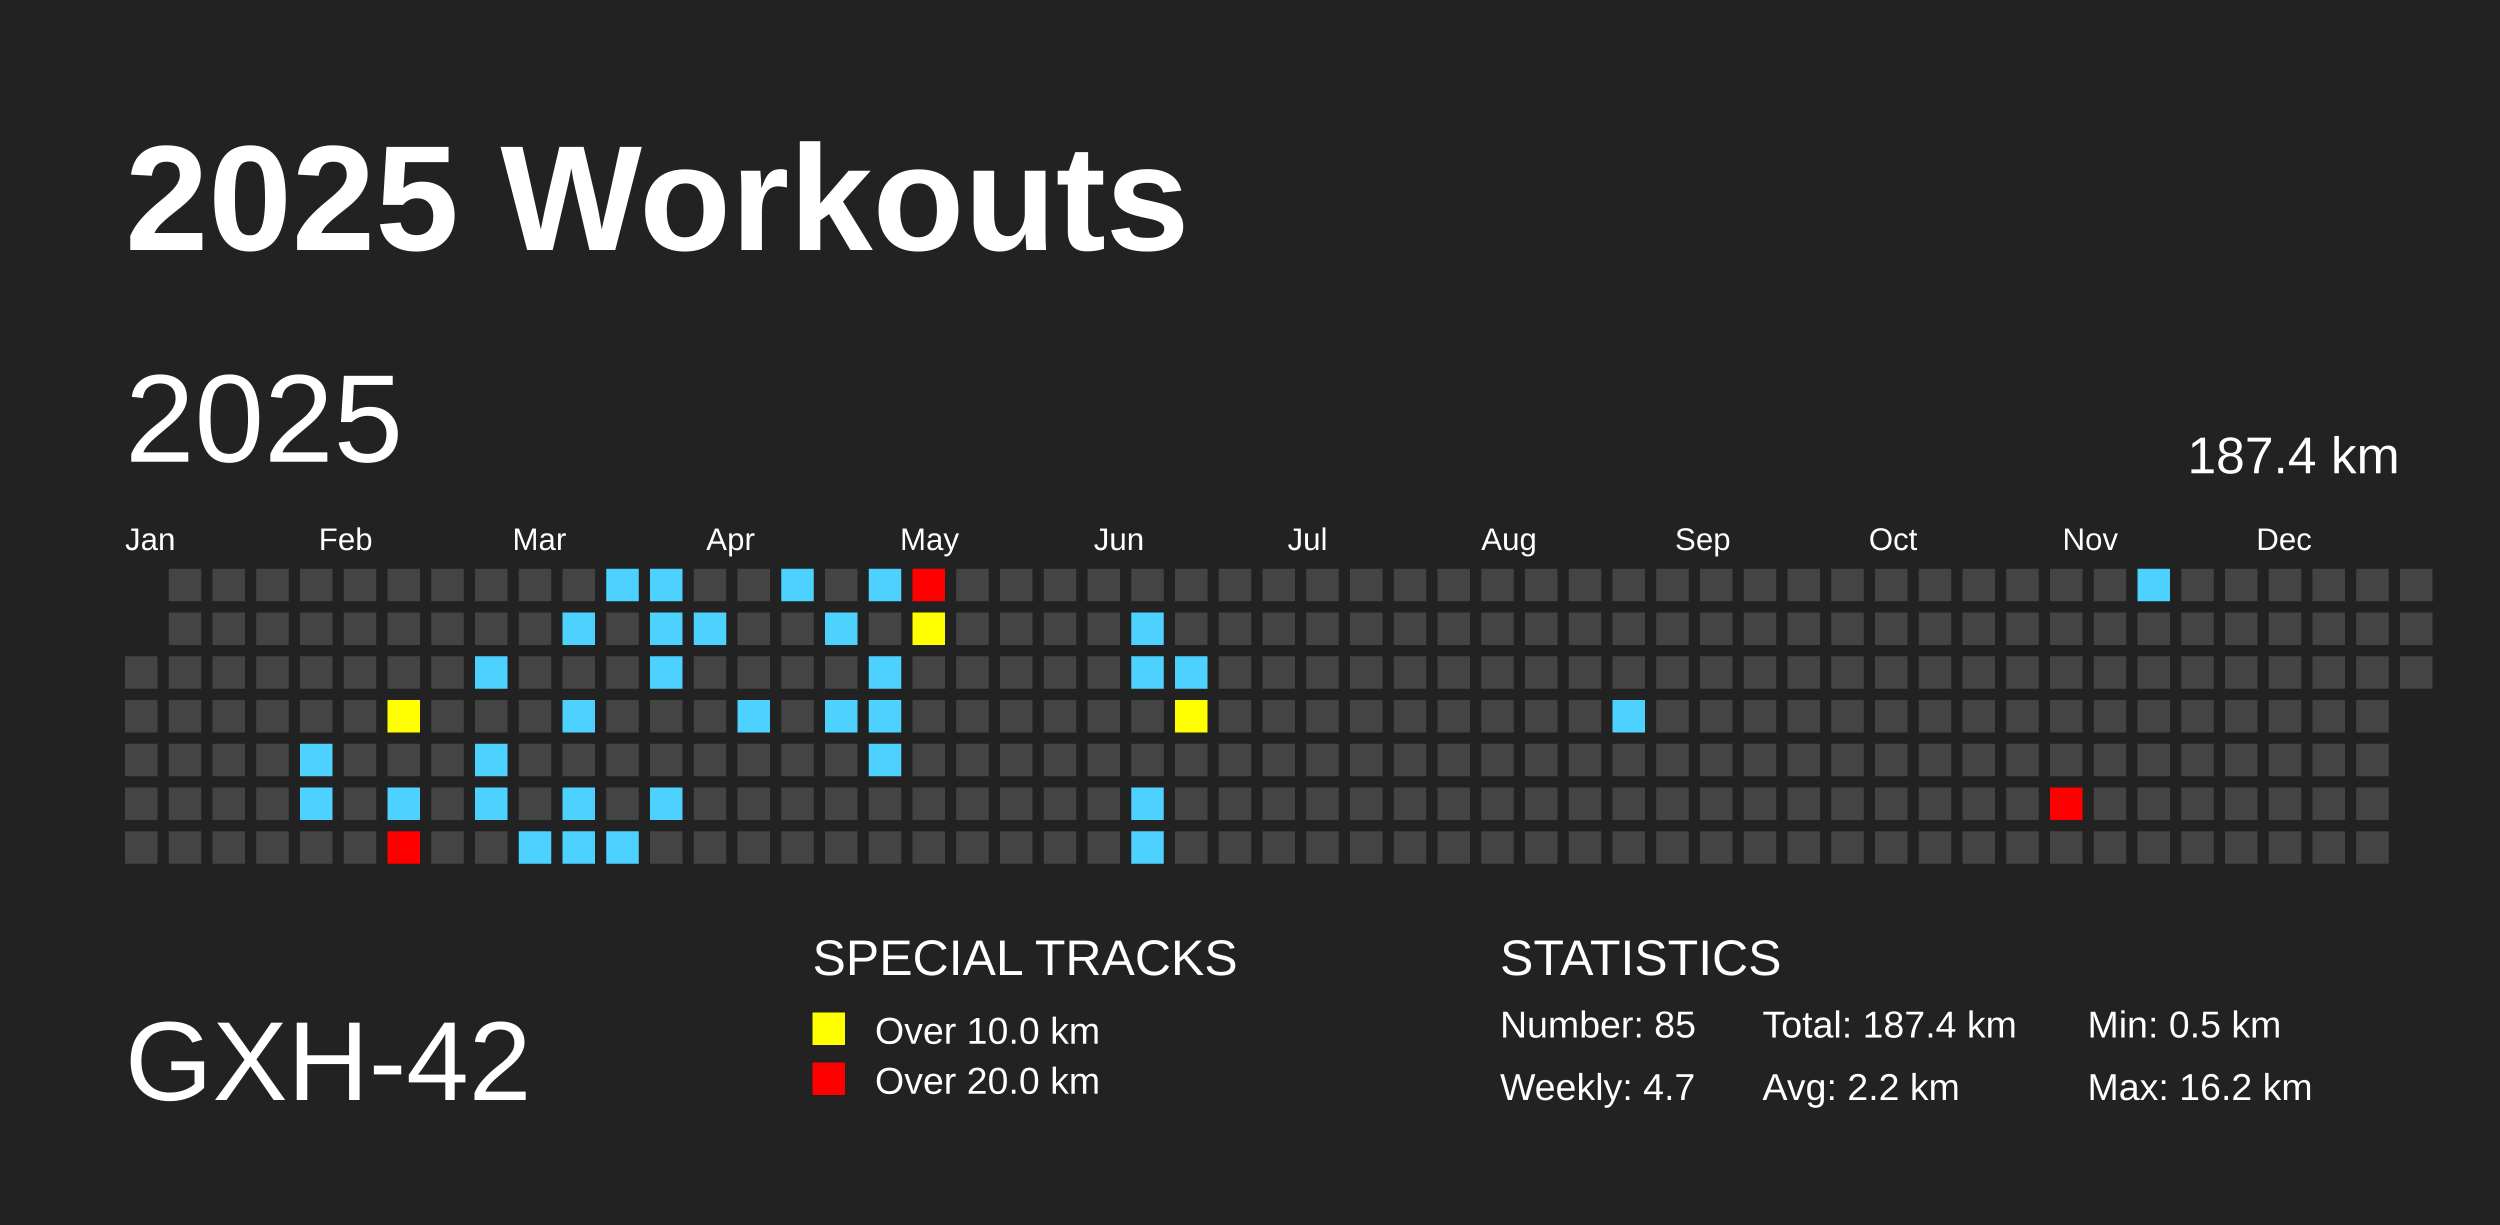
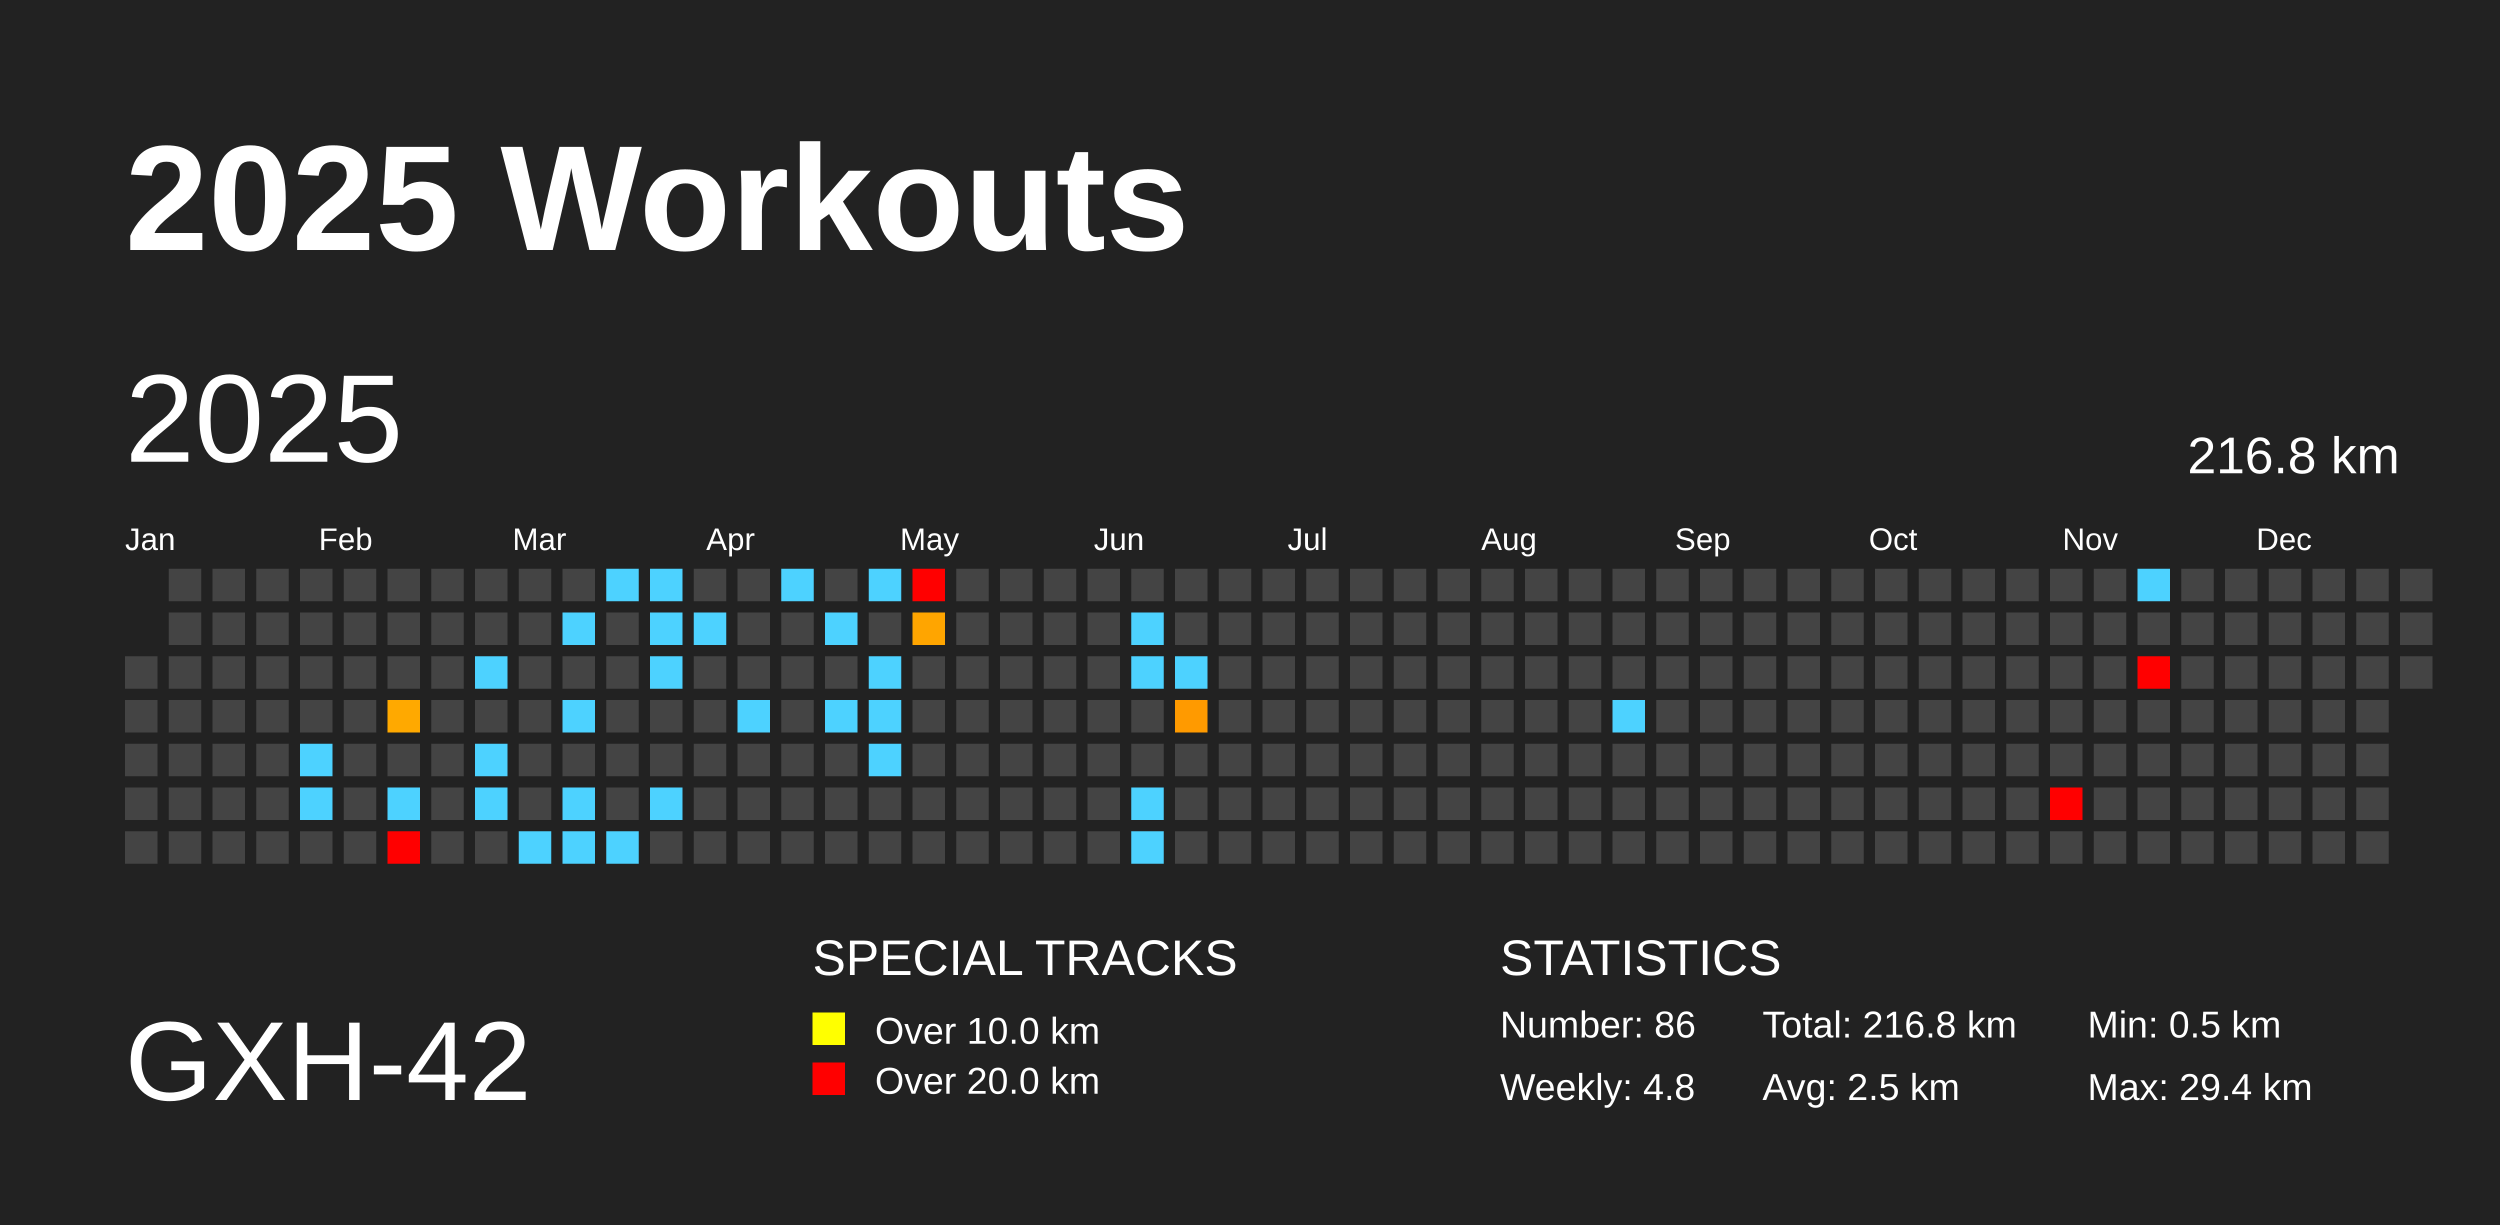
<svg xmlns="http://www.w3.org/2000/svg" baseProfile="full" height="98mm" version="1.1" viewBox="0,0,200,98" width="200mm">
  <defs />
  <rect fill="#222222" height="98" width="200" x="0" y="0" />
  <text fill="#FFFFFF" style="font-size:12px; font-family:Arial; font-weight:bold;" x="10" y="20">2025 Workouts</text>
  <text fill="#FFFFFF" style="font-size:9px; font-family:Arial" x="10" y="88">GXH-42</text>
  <text fill="#FFFFFF" style="font-size:4px; font-family:Arial" x="65" y="78">SPECIAL TRACKS</text>
  <rect fill="yellow" height="2.6" width="2.6" x="65" y="81" />
  <text fill="#FFFFFF" style="font-size:3px; font-family:Arial" x="70" y="83.5">Over 10.0 km</text>
  <rect fill="red" height="2.6" width="2.6" x="65" y="85" />
  <text fill="#FFFFFF" style="font-size:3px; font-family:Arial" x="70" y="87.5">Over 20.0 km</text>
  <text fill="#FFFFFF" style="font-size:4px; font-family:Arial" x="120" y="78">STATISTICS</text>
-   <text fill="#FFFFFF" style="font-size:3px; font-family:Arial" x="120" y="83">Number: 85</text>
-   <text fill="#FFFFFF" style="font-size:3px; font-family:Arial" x="120" y="88">Weekly: 4.7</text>
-   <text fill="#FFFFFF" style="font-size:3px; font-family:Arial" x="141" y="83">Total: 187.4 km</text>
-   <text fill="#FFFFFF" style="font-size:3px; font-family:Arial" x="141" y="88">Avg: 2.2 km</text>
+   <text fill="#FFFFFF" style="font-size:3px; font-family:Arial" x="120" y="83">Number: 86</text>
+   <text fill="#FFFFFF" style="font-size:3px; font-family:Arial" x="120" y="88">Weekly: 4.8</text>
+   <text fill="#FFFFFF" style="font-size:3px; font-family:Arial" x="141" y="83">Total: 216.8 km</text>
+   <text fill="#FFFFFF" style="font-size:3px; font-family:Arial" x="141" y="88">Avg: 2.5 km</text>
  <text fill="#FFFFFF" style="font-size:3px; font-family:Arial" x="167" y="83">Min: 0.5 km</text>
-   <text fill="#FFFFFF" style="font-size:3px; font-family:Arial" x="167" y="88">Max: 16.2 km</text>
+   <text fill="#FFFFFF" style="font-size:3px; font-family:Arial" x="167" y="88">Max: 29.4 km</text>
  <text dominant-baseline="hanging" fill="#FFFFFF" style="font-size:10.0px; font-family:Arial;" x="10" y="30">2025</text>
-   <text dominant-baseline="hanging" fill="#FFFFFF" style="font-size:4.125px; font-family:Arial;" x="175" y="35">187.4 km</text>
+   <text dominant-baseline="hanging" fill="#FFFFFF" style="font-size:4.125px; font-family:Arial;" x="175" y="35">216.8 km</text>
  <text fill="#FFFFFF" style="font-size:2.5px; font-family:Arial" x="10.0" y="44">Jan</text>
  <text fill="#FFFFFF" style="font-size:2.5px; font-family:Arial" x="25.5" y="44">Feb</text>
  <text fill="#FFFFFF" style="font-size:2.5px; font-family:Arial" x="41.0" y="44">Mar</text>
  <text fill="#FFFFFF" style="font-size:2.5px; font-family:Arial" x="56.5" y="44">Apr</text>
  <text fill="#FFFFFF" style="font-size:2.5px; font-family:Arial" x="72.0" y="44">May</text>
  <text fill="#FFFFFF" style="font-size:2.5px; font-family:Arial" x="87.5" y="44">Jun</text>
  <text fill="#FFFFFF" style="font-size:2.5px; font-family:Arial" x="103.0" y="44">Jul</text>
  <text fill="#FFFFFF" style="font-size:2.5px; font-family:Arial" x="118.5" y="44">Aug</text>
  <text fill="#FFFFFF" style="font-size:2.5px; font-family:Arial" x="134.0" y="44">Sep</text>
  <text fill="#FFFFFF" style="font-size:2.5px; font-family:Arial" x="149.5" y="44">Oct</text>
  <text fill="#FFFFFF" style="font-size:2.5px; font-family:Arial" x="165.0" y="44">Nov</text>
  <text fill="#FFFFFF" style="font-size:2.5px; font-family:Arial" x="180.5" y="44">Dec</text>
  <rect fill="#444444" height="2.6" width="2.6" x="10.0" y="52.5" />
  <rect fill="#444444" height="2.6" width="2.6" x="10.0" y="56.0" />
  <rect fill="#444444" height="2.6" width="2.6" x="10.0" y="59.5" />
  <rect fill="#444444" height="2.6" width="2.6" x="10.0" y="63.0" />
  <rect fill="#444444" height="2.6" width="2.6" x="10.0" y="66.5" />
  <rect fill="#444444" height="2.6" width="2.6" x="13.5" y="45.5" />
  <rect fill="#444444" height="2.6" width="2.6" x="13.5" y="49.0" />
  <rect fill="#444444" height="2.6" width="2.6" x="13.5" y="52.5" />
  <rect fill="#444444" height="2.6" width="2.6" x="13.5" y="56.0" />
  <rect fill="#444444" height="2.6" width="2.6" x="13.5" y="59.5" />
  <rect fill="#444444" height="2.6" width="2.6" x="13.5" y="63.0" />
  <rect fill="#444444" height="2.6" width="2.6" x="13.5" y="66.5" />
  <rect fill="#444444" height="2.6" width="2.6" x="17.0" y="45.5" />
  <rect fill="#444444" height="2.6" width="2.6" x="17.0" y="49.0" />
  <rect fill="#444444" height="2.6" width="2.6" x="17.0" y="52.5" />
  <rect fill="#444444" height="2.6" width="2.6" x="17.0" y="56.0" />
  <rect fill="#444444" height="2.6" width="2.6" x="17.0" y="59.5" />
  <rect fill="#444444" height="2.6" width="2.6" x="17.0" y="63.0" />
  <rect fill="#444444" height="2.6" width="2.6" x="17.0" y="66.5" />
  <rect fill="#444444" height="2.6" width="2.6" x="20.5" y="45.5" />
  <rect fill="#444444" height="2.6" width="2.6" x="20.5" y="49.0" />
  <rect fill="#444444" height="2.6" width="2.6" x="20.5" y="52.5" />
  <rect fill="#444444" height="2.6" width="2.6" x="20.5" y="56.0" />
  <rect fill="#444444" height="2.6" width="2.6" x="20.5" y="59.5" />
  <rect fill="#444444" height="2.6" width="2.6" x="20.5" y="63.0" />
  <rect fill="#444444" height="2.6" width="2.6" x="20.5" y="66.5" />
  <rect fill="#444444" height="2.6" width="2.6" x="24.0" y="45.5" />
  <rect fill="#444444" height="2.6" width="2.6" x="24.0" y="49.0" />
  <rect fill="#444444" height="2.6" width="2.6" x="24.0" y="52.5" />
  <rect fill="#444444" height="2.6" width="2.6" x="24.0" y="56.0" />
-   <rect fill="#4DD2FF" height="2.6" width="2.6" x="24.0" y="59.5" />
-   <rect fill="#4DD2FF" height="2.6" width="2.6" x="24.0" y="63.0" />
+   <rect fill="#4dd2ff" height="2.6" width="2.6" x="24.0" y="59.5" />
+   <rect fill="#4dd2ff" height="2.6" width="2.6" x="24.0" y="63.0" />
  <rect fill="#444444" height="2.6" width="2.6" x="24.0" y="66.5" />
  <rect fill="#444444" height="2.6" width="2.6" x="27.5" y="45.5" />
  <rect fill="#444444" height="2.6" width="2.6" x="27.5" y="49.0" />
  <rect fill="#444444" height="2.6" width="2.6" x="27.5" y="52.5" />
  <rect fill="#444444" height="2.6" width="2.6" x="27.5" y="56.0" />
  <rect fill="#444444" height="2.6" width="2.6" x="27.5" y="59.5" />
  <rect fill="#444444" height="2.6" width="2.6" x="27.5" y="63.0" />
  <rect fill="#444444" height="2.6" width="2.6" x="27.5" y="66.5" />
  <rect fill="#444444" height="2.6" width="2.6" x="31.0" y="45.5" />
  <rect fill="#444444" height="2.6" width="2.6" x="31.0" y="49.0" />
  <rect fill="#444444" height="2.6" width="2.6" x="31.0" y="52.5" />
-   <rect fill="yellow" height="2.6" width="2.6" x="31.0" y="56.0" />
+   <rect fill="#ffa900" height="2.6" width="2.6" x="31.0" y="56.0" />
  <rect fill="#444444" height="2.6" width="2.6" x="31.0" y="59.5" />
-   <rect fill="#4DD2FF" height="2.6" width="2.6" x="31.0" y="63.0" />
+   <rect fill="#4dd2ff" height="2.6" width="2.6" x="31.0" y="63.0" />
  <rect fill="red" height="2.6" width="2.6" x="31.0" y="66.5" />
  <rect fill="#444444" height="2.6" width="2.6" x="34.5" y="45.5" />
  <rect fill="#444444" height="2.6" width="2.6" x="34.5" y="49.0" />
  <rect fill="#444444" height="2.6" width="2.6" x="34.5" y="52.5" />
  <rect fill="#444444" height="2.6" width="2.6" x="34.5" y="56.0" />
  <rect fill="#444444" height="2.6" width="2.6" x="34.5" y="59.5" />
  <rect fill="#444444" height="2.6" width="2.6" x="34.5" y="63.0" />
  <rect fill="#444444" height="2.6" width="2.6" x="34.5" y="66.5" />
  <rect fill="#444444" height="2.6" width="2.6" x="38.0" y="45.5" />
  <rect fill="#444444" height="2.6" width="2.6" x="38.0" y="49.0" />
-   <rect fill="#4DD2FF" height="2.6" width="2.6" x="38.0" y="52.5" />
+   <rect fill="#4dd2ff" height="2.6" width="2.6" x="38.0" y="52.5" />
  <rect fill="#444444" height="2.6" width="2.6" x="38.0" y="56.0" />
-   <rect fill="#4DD2FF" height="2.6" width="2.6" x="38.0" y="59.5" />
-   <rect fill="#4DD2FF" height="2.6" width="2.6" x="38.0" y="63.0" />
+   <rect fill="#4dd2ff" height="2.6" width="2.6" x="38.0" y="59.5" />
+   <rect fill="#4dd2ff" height="2.6" width="2.6" x="38.0" y="63.0" />
  <rect fill="#444444" height="2.6" width="2.6" x="38.0" y="66.5" />
  <rect fill="#444444" height="2.6" width="2.6" x="41.5" y="45.5" />
  <rect fill="#444444" height="2.6" width="2.6" x="41.5" y="49.0" />
  <rect fill="#444444" height="2.6" width="2.6" x="41.5" y="52.5" />
  <rect fill="#444444" height="2.6" width="2.6" x="41.5" y="56.0" />
  <rect fill="#444444" height="2.6" width="2.6" x="41.5" y="59.5" />
  <rect fill="#444444" height="2.6" width="2.6" x="41.5" y="63.0" />
-   <rect fill="#4DD2FF" height="2.6" width="2.6" x="41.5" y="66.5" />
+   <rect fill="#4dd2ff" height="2.6" width="2.6" x="41.5" y="66.5" />
  <rect fill="#444444" height="2.6" width="2.6" x="45.0" y="45.5" />
-   <rect fill="#4DD2FF" height="2.6" width="2.6" x="45.0" y="49.0" />
+   <rect fill="#4dd2ff" height="2.6" width="2.6" x="45.0" y="49.0" />
  <rect fill="#444444" height="2.6" width="2.6" x="45.0" y="52.5" />
-   <rect fill="#4DD2FF" height="2.6" width="2.6" x="45.0" y="56.0" />
+   <rect fill="#4dd2ff" height="2.6" width="2.6" x="45.0" y="56.0" />
  <rect fill="#444444" height="2.6" width="2.6" x="45.0" y="59.5" />
-   <rect fill="#4DD2FF" height="2.6" width="2.6" x="45.0" y="63.0" />
-   <rect fill="#4DD2FF" height="2.6" width="2.6" x="45.0" y="66.5" />
-   <rect fill="#4DD2FF" height="2.6" width="2.6" x="48.5" y="45.5" />
+   <rect fill="#4dd2ff" height="2.6" width="2.6" x="45.0" y="63.0" />
+   <rect fill="#4dd2ff" height="2.6" width="2.6" x="45.0" y="66.5" />
+   <rect fill="#4dd2ff" height="2.6" width="2.6" x="48.5" y="45.5" />
  <rect fill="#444444" height="2.6" width="2.6" x="48.5" y="49.0" />
  <rect fill="#444444" height="2.6" width="2.6" x="48.5" y="52.5" />
  <rect fill="#444444" height="2.6" width="2.6" x="48.5" y="56.0" />
  <rect fill="#444444" height="2.6" width="2.6" x="48.5" y="59.5" />
  <rect fill="#444444" height="2.6" width="2.6" x="48.5" y="63.0" />
-   <rect fill="#4DD2FF" height="2.6" width="2.6" x="48.5" y="66.5" />
-   <rect fill="#4DD2FF" height="2.6" width="2.6" x="52.0" y="45.5" />
-   <rect fill="#4DD2FF" height="2.6" width="2.6" x="52.0" y="49.0" />
-   <rect fill="#4DD2FF" height="2.6" width="2.6" x="52.0" y="52.5" />
+   <rect fill="#4dd2ff" height="2.6" width="2.6" x="48.5" y="66.5" />
+   <rect fill="#4dd2ff" height="2.6" width="2.6" x="52.0" y="45.5" />
+   <rect fill="#4dd2ff" height="2.6" width="2.6" x="52.0" y="49.0" />
+   <rect fill="#4dd2ff" height="2.6" width="2.6" x="52.0" y="52.5" />
  <rect fill="#444444" height="2.6" width="2.6" x="52.0" y="56.0" />
  <rect fill="#444444" height="2.6" width="2.6" x="52.0" y="59.5" />
-   <rect fill="#4DD2FF" height="2.6" width="2.6" x="52.0" y="63.0" />
+   <rect fill="#4dd2ff" height="2.6" width="2.6" x="52.0" y="63.0" />
  <rect fill="#444444" height="2.6" width="2.6" x="52.0" y="66.5" />
  <rect fill="#444444" height="2.6" width="2.6" x="55.5" y="45.5" />
-   <rect fill="#4DD2FF" height="2.6" width="2.6" x="55.5" y="49.0" />
+   <rect fill="#4dd2ff" height="2.6" width="2.6" x="55.5" y="49.0" />
  <rect fill="#444444" height="2.6" width="2.6" x="55.5" y="52.5" />
  <rect fill="#444444" height="2.6" width="2.6" x="55.5" y="56.0" />
  <rect fill="#444444" height="2.6" width="2.6" x="55.5" y="59.5" />
  <rect fill="#444444" height="2.6" width="2.6" x="55.5" y="63.0" />
  <rect fill="#444444" height="2.6" width="2.6" x="55.5" y="66.5" />
  <rect fill="#444444" height="2.6" width="2.6" x="59.0" y="45.5" />
  <rect fill="#444444" height="2.6" width="2.6" x="59.0" y="49.0" />
  <rect fill="#444444" height="2.6" width="2.6" x="59.0" y="52.5" />
-   <rect fill="#4DD2FF" height="2.6" width="2.6" x="59.0" y="56.0" />
+   <rect fill="#4dd2ff" height="2.6" width="2.6" x="59.0" y="56.0" />
  <rect fill="#444444" height="2.6" width="2.6" x="59.0" y="59.5" />
  <rect fill="#444444" height="2.6" width="2.6" x="59.0" y="63.0" />
  <rect fill="#444444" height="2.6" width="2.6" x="59.0" y="66.5" />
-   <rect fill="#4DD2FF" height="2.6" width="2.6" x="62.5" y="45.5" />
+   <rect fill="#4dd2ff" height="2.6" width="2.6" x="62.5" y="45.5" />
  <rect fill="#444444" height="2.6" width="2.6" x="62.5" y="49.0" />
  <rect fill="#444444" height="2.6" width="2.6" x="62.5" y="52.5" />
  <rect fill="#444444" height="2.6" width="2.6" x="62.5" y="56.0" />
  <rect fill="#444444" height="2.6" width="2.6" x="62.5" y="59.5" />
  <rect fill="#444444" height="2.6" width="2.6" x="62.5" y="63.0" />
  <rect fill="#444444" height="2.6" width="2.6" x="62.5" y="66.5" />
  <rect fill="#444444" height="2.6" width="2.6" x="66.0" y="45.5" />
-   <rect fill="#4DD2FF" height="2.6" width="2.6" x="66.0" y="49.0" />
+   <rect fill="#4dd2ff" height="2.6" width="2.6" x="66.0" y="49.0" />
  <rect fill="#444444" height="2.6" width="2.6" x="66.0" y="52.5" />
-   <rect fill="#4DD2FF" height="2.6" width="2.6" x="66.0" y="56.0" />
+   <rect fill="#4dd2ff" height="2.6" width="2.6" x="66.0" y="56.0" />
  <rect fill="#444444" height="2.6" width="2.6" x="66.0" y="59.5" />
  <rect fill="#444444" height="2.6" width="2.6" x="66.0" y="63.0" />
  <rect fill="#444444" height="2.6" width="2.6" x="66.0" y="66.5" />
-   <rect fill="#4DD2FF" height="2.6" width="2.6" x="69.5" y="45.5" />
+   <rect fill="#4dd2ff" height="2.6" width="2.6" x="69.5" y="45.5" />
  <rect fill="#444444" height="2.6" width="2.6" x="69.5" y="49.0" />
-   <rect fill="#4DD2FF" height="2.6" width="2.6" x="69.5" y="52.5" />
-   <rect fill="#4DD2FF" height="2.6" width="2.6" x="69.5" y="56.0" />
-   <rect fill="#4DD2FF" height="2.6" width="2.6" x="69.5" y="59.5" />
+   <rect fill="#4dd2ff" height="2.6" width="2.6" x="69.5" y="52.5" />
+   <rect fill="#4dd2ff" height="2.6" width="2.6" x="69.5" y="56.0" />
+   <rect fill="#4dd2ff" height="2.6" width="2.6" x="69.5" y="59.5" />
  <rect fill="#444444" height="2.6" width="2.6" x="69.5" y="63.0" />
  <rect fill="#444444" height="2.6" width="2.6" x="69.5" y="66.5" />
  <rect fill="red" height="2.6" width="2.6" x="73.0" y="45.5" />
-   <rect fill="yellow" height="2.6" width="2.6" x="73.0" y="49.0" />
+   <rect fill="#ffa500" height="2.6" width="2.6" x="73.0" y="49.0" />
  <rect fill="#444444" height="2.6" width="2.6" x="73.0" y="52.5" />
  <rect fill="#444444" height="2.6" width="2.6" x="73.0" y="56.0" />
  <rect fill="#444444" height="2.6" width="2.6" x="73.0" y="59.5" />
  <rect fill="#444444" height="2.6" width="2.6" x="73.0" y="63.0" />
  <rect fill="#444444" height="2.6" width="2.6" x="73.0" y="66.5" />
  <rect fill="#444444" height="2.6" width="2.6" x="76.5" y="45.5" />
  <rect fill="#444444" height="2.6" width="2.6" x="76.5" y="49.0" />
  <rect fill="#444444" height="2.6" width="2.6" x="76.5" y="52.5" />
  <rect fill="#444444" height="2.6" width="2.6" x="76.5" y="56.0" />
  <rect fill="#444444" height="2.6" width="2.6" x="76.5" y="59.5" />
  <rect fill="#444444" height="2.6" width="2.6" x="76.5" y="63.0" />
  <rect fill="#444444" height="2.6" width="2.6" x="76.5" y="66.5" />
  <rect fill="#444444" height="2.6" width="2.6" x="80.0" y="45.5" />
  <rect fill="#444444" height="2.6" width="2.6" x="80.0" y="49.0" />
  <rect fill="#444444" height="2.6" width="2.6" x="80.0" y="52.5" />
  <rect fill="#444444" height="2.6" width="2.6" x="80.0" y="56.0" />
  <rect fill="#444444" height="2.6" width="2.6" x="80.0" y="59.5" />
  <rect fill="#444444" height="2.6" width="2.6" x="80.0" y="63.0" />
  <rect fill="#444444" height="2.6" width="2.6" x="80.0" y="66.5" />
  <rect fill="#444444" height="2.6" width="2.6" x="83.5" y="45.5" />
  <rect fill="#444444" height="2.6" width="2.6" x="83.5" y="49.0" />
  <rect fill="#444444" height="2.6" width="2.6" x="83.5" y="52.5" />
  <rect fill="#444444" height="2.6" width="2.6" x="83.5" y="56.0" />
  <rect fill="#444444" height="2.6" width="2.6" x="83.5" y="59.5" />
  <rect fill="#444444" height="2.6" width="2.6" x="83.5" y="63.0" />
  <rect fill="#444444" height="2.6" width="2.6" x="83.5" y="66.5" />
  <rect fill="#444444" height="2.6" width="2.6" x="87.0" y="45.5" />
  <rect fill="#444444" height="2.6" width="2.6" x="87.0" y="49.0" />
  <rect fill="#444444" height="2.6" width="2.6" x="87.0" y="52.5" />
  <rect fill="#444444" height="2.6" width="2.6" x="87.0" y="56.0" />
  <rect fill="#444444" height="2.6" width="2.6" x="87.0" y="59.5" />
  <rect fill="#444444" height="2.6" width="2.6" x="87.0" y="63.0" />
  <rect fill="#444444" height="2.6" width="2.6" x="87.0" y="66.5" />
  <rect fill="#444444" height="2.6" width="2.6" x="90.5" y="45.5" />
-   <rect fill="#4DD2FF" height="2.6" width="2.6" x="90.5" y="49.0" />
-   <rect fill="#4DD2FF" height="2.6" width="2.6" x="90.5" y="52.5" />
+   <rect fill="#4dd2ff" height="2.6" width="2.6" x="90.5" y="49.0" />
+   <rect fill="#4dd2ff" height="2.6" width="2.6" x="90.5" y="52.5" />
  <rect fill="#444444" height="2.6" width="2.6" x="90.5" y="56.0" />
  <rect fill="#444444" height="2.6" width="2.6" x="90.5" y="59.5" />
-   <rect fill="#4DD2FF" height="2.6" width="2.6" x="90.5" y="63.0" />
-   <rect fill="#4DD2FF" height="2.6" width="2.6" x="90.5" y="66.5" />
+   <rect fill="#4dd2ff" height="2.6" width="2.6" x="90.5" y="63.0" />
+   <rect fill="#4dd2ff" height="2.6" width="2.6" x="90.5" y="66.5" />
  <rect fill="#444444" height="2.6" width="2.6" x="94.0" y="45.5" />
  <rect fill="#444444" height="2.6" width="2.6" x="94.0" y="49.0" />
-   <rect fill="#4DD2FF" height="2.6" width="2.6" x="94.0" y="52.5" />
-   <rect fill="yellow" height="2.6" width="2.6" x="94.0" y="56.0" />
+   <rect fill="#4dd2ff" height="2.6" width="2.6" x="94.0" y="52.5" />
+   <rect fill="#ff9a00" height="2.6" width="2.6" x="94.0" y="56.0" />
  <rect fill="#444444" height="2.6" width="2.6" x="94.0" y="59.5" />
  <rect fill="#444444" height="2.6" width="2.6" x="94.0" y="63.0" />
  <rect fill="#444444" height="2.6" width="2.6" x="94.0" y="66.5" />
  <rect fill="#444444" height="2.6" width="2.6" x="97.5" y="45.5" />
  <rect fill="#444444" height="2.6" width="2.6" x="97.5" y="49.0" />
  <rect fill="#444444" height="2.6" width="2.6" x="97.5" y="52.5" />
  <rect fill="#444444" height="2.6" width="2.6" x="97.5" y="56.0" />
  <rect fill="#444444" height="2.6" width="2.6" x="97.5" y="59.5" />
  <rect fill="#444444" height="2.6" width="2.6" x="97.5" y="63.0" />
  <rect fill="#444444" height="2.6" width="2.6" x="97.5" y="66.5" />
  <rect fill="#444444" height="2.6" width="2.6" x="101.0" y="45.5" />
  <rect fill="#444444" height="2.6" width="2.6" x="101.0" y="49.0" />
  <rect fill="#444444" height="2.6" width="2.6" x="101.0" y="52.5" />
  <rect fill="#444444" height="2.6" width="2.6" x="101.0" y="56.0" />
  <rect fill="#444444" height="2.6" width="2.6" x="101.0" y="59.5" />
  <rect fill="#444444" height="2.6" width="2.6" x="101.0" y="63.0" />
  <rect fill="#444444" height="2.6" width="2.6" x="101.0" y="66.5" />
  <rect fill="#444444" height="2.6" width="2.6" x="104.5" y="45.5" />
  <rect fill="#444444" height="2.6" width="2.6" x="104.5" y="49.0" />
  <rect fill="#444444" height="2.6" width="2.6" x="104.5" y="52.5" />
  <rect fill="#444444" height="2.6" width="2.6" x="104.5" y="56.0" />
  <rect fill="#444444" height="2.6" width="2.6" x="104.5" y="59.5" />
  <rect fill="#444444" height="2.6" width="2.6" x="104.5" y="63.0" />
  <rect fill="#444444" height="2.6" width="2.6" x="104.5" y="66.5" />
  <rect fill="#444444" height="2.6" width="2.6" x="108.0" y="45.5" />
  <rect fill="#444444" height="2.6" width="2.6" x="108.0" y="49.0" />
  <rect fill="#444444" height="2.6" width="2.6" x="108.0" y="52.5" />
  <rect fill="#444444" height="2.6" width="2.6" x="108.0" y="56.0" />
  <rect fill="#444444" height="2.6" width="2.6" x="108.0" y="59.5" />
  <rect fill="#444444" height="2.6" width="2.6" x="108.0" y="63.0" />
  <rect fill="#444444" height="2.6" width="2.6" x="108.0" y="66.5" />
  <rect fill="#444444" height="2.6" width="2.6" x="111.5" y="45.5" />
  <rect fill="#444444" height="2.6" width="2.6" x="111.5" y="49.0" />
  <rect fill="#444444" height="2.6" width="2.6" x="111.5" y="52.5" />
  <rect fill="#444444" height="2.6" width="2.6" x="111.5" y="56.0" />
  <rect fill="#444444" height="2.6" width="2.6" x="111.5" y="59.5" />
  <rect fill="#444444" height="2.6" width="2.6" x="111.5" y="63.0" />
  <rect fill="#444444" height="2.6" width="2.6" x="111.5" y="66.5" />
  <rect fill="#444444" height="2.6" width="2.6" x="115.0" y="45.5" />
  <rect fill="#444444" height="2.6" width="2.6" x="115.0" y="49.0" />
  <rect fill="#444444" height="2.6" width="2.6" x="115.0" y="52.5" />
  <rect fill="#444444" height="2.6" width="2.6" x="115.0" y="56.0" />
  <rect fill="#444444" height="2.6" width="2.6" x="115.0" y="59.5" />
  <rect fill="#444444" height="2.6" width="2.6" x="115.0" y="63.0" />
  <rect fill="#444444" height="2.6" width="2.6" x="115.0" y="66.5" />
  <rect fill="#444444" height="2.6" width="2.6" x="118.5" y="45.5" />
  <rect fill="#444444" height="2.6" width="2.6" x="118.5" y="49.0" />
  <rect fill="#444444" height="2.6" width="2.6" x="118.5" y="52.5" />
  <rect fill="#444444" height="2.6" width="2.6" x="118.5" y="56.0" />
  <rect fill="#444444" height="2.6" width="2.6" x="118.5" y="59.5" />
  <rect fill="#444444" height="2.6" width="2.6" x="118.5" y="63.0" />
  <rect fill="#444444" height="2.6" width="2.6" x="118.5" y="66.5" />
  <rect fill="#444444" height="2.6" width="2.6" x="122.0" y="45.5" />
  <rect fill="#444444" height="2.6" width="2.6" x="122.0" y="49.0" />
  <rect fill="#444444" height="2.6" width="2.6" x="122.0" y="52.5" />
  <rect fill="#444444" height="2.6" width="2.6" x="122.0" y="56.0" />
  <rect fill="#444444" height="2.6" width="2.6" x="122.0" y="59.5" />
  <rect fill="#444444" height="2.6" width="2.6" x="122.0" y="63.0" />
  <rect fill="#444444" height="2.6" width="2.6" x="122.0" y="66.5" />
  <rect fill="#444444" height="2.6" width="2.6" x="125.5" y="45.5" />
  <rect fill="#444444" height="2.6" width="2.6" x="125.5" y="49.0" />
  <rect fill="#444444" height="2.6" width="2.6" x="125.5" y="52.5" />
  <rect fill="#444444" height="2.6" width="2.6" x="125.5" y="56.0" />
  <rect fill="#444444" height="2.6" width="2.6" x="125.5" y="59.5" />
  <rect fill="#444444" height="2.6" width="2.6" x="125.5" y="63.0" />
  <rect fill="#444444" height="2.6" width="2.6" x="125.5" y="66.5" />
  <rect fill="#444444" height="2.6" width="2.6" x="129.0" y="45.5" />
  <rect fill="#444444" height="2.6" width="2.6" x="129.0" y="49.0" />
  <rect fill="#444444" height="2.6" width="2.6" x="129.0" y="52.5" />
-   <rect fill="#4DD2FF" height="2.6" width="2.6" x="129.0" y="56.0" />
+   <rect fill="#4dd2ff" height="2.6" width="2.6" x="129.0" y="56.0" />
  <rect fill="#444444" height="2.6" width="2.6" x="129.0" y="59.5" />
  <rect fill="#444444" height="2.6" width="2.6" x="129.0" y="63.0" />
  <rect fill="#444444" height="2.6" width="2.6" x="129.0" y="66.5" />
  <rect fill="#444444" height="2.6" width="2.6" x="132.5" y="45.5" />
  <rect fill="#444444" height="2.6" width="2.6" x="132.5" y="49.0" />
  <rect fill="#444444" height="2.6" width="2.6" x="132.5" y="52.5" />
  <rect fill="#444444" height="2.6" width="2.6" x="132.5" y="56.0" />
  <rect fill="#444444" height="2.6" width="2.6" x="132.5" y="59.5" />
  <rect fill="#444444" height="2.6" width="2.6" x="132.5" y="63.0" />
  <rect fill="#444444" height="2.6" width="2.6" x="132.5" y="66.5" />
  <rect fill="#444444" height="2.6" width="2.6" x="136.0" y="45.5" />
  <rect fill="#444444" height="2.6" width="2.6" x="136.0" y="49.0" />
  <rect fill="#444444" height="2.6" width="2.6" x="136.0" y="52.5" />
  <rect fill="#444444" height="2.6" width="2.6" x="136.0" y="56.0" />
  <rect fill="#444444" height="2.6" width="2.6" x="136.0" y="59.5" />
  <rect fill="#444444" height="2.6" width="2.6" x="136.0" y="63.0" />
  <rect fill="#444444" height="2.6" width="2.6" x="136.0" y="66.5" />
  <rect fill="#444444" height="2.6" width="2.6" x="139.5" y="45.5" />
  <rect fill="#444444" height="2.6" width="2.6" x="139.5" y="49.0" />
  <rect fill="#444444" height="2.6" width="2.6" x="139.5" y="52.5" />
  <rect fill="#444444" height="2.6" width="2.6" x="139.5" y="56.0" />
  <rect fill="#444444" height="2.6" width="2.6" x="139.5" y="59.5" />
  <rect fill="#444444" height="2.6" width="2.6" x="139.5" y="63.0" />
  <rect fill="#444444" height="2.6" width="2.6" x="139.5" y="66.5" />
  <rect fill="#444444" height="2.6" width="2.6" x="143.0" y="45.5" />
  <rect fill="#444444" height="2.6" width="2.6" x="143.0" y="49.0" />
  <rect fill="#444444" height="2.6" width="2.6" x="143.0" y="52.5" />
  <rect fill="#444444" height="2.6" width="2.6" x="143.0" y="56.0" />
  <rect fill="#444444" height="2.6" width="2.6" x="143.0" y="59.5" />
  <rect fill="#444444" height="2.6" width="2.6" x="143.0" y="63.0" />
  <rect fill="#444444" height="2.6" width="2.6" x="143.0" y="66.5" />
  <rect fill="#444444" height="2.6" width="2.6" x="146.5" y="45.5" />
  <rect fill="#444444" height="2.6" width="2.6" x="146.5" y="49.0" />
  <rect fill="#444444" height="2.6" width="2.6" x="146.5" y="52.5" />
  <rect fill="#444444" height="2.6" width="2.6" x="146.5" y="56.0" />
  <rect fill="#444444" height="2.6" width="2.6" x="146.5" y="59.5" />
  <rect fill="#444444" height="2.6" width="2.6" x="146.5" y="63.0" />
  <rect fill="#444444" height="2.6" width="2.6" x="146.5" y="66.5" />
  <rect fill="#444444" height="2.6" width="2.6" x="150.0" y="45.5" />
  <rect fill="#444444" height="2.6" width="2.6" x="150.0" y="49.0" />
  <rect fill="#444444" height="2.6" width="2.6" x="150.0" y="52.5" />
  <rect fill="#444444" height="2.6" width="2.6" x="150.0" y="56.0" />
  <rect fill="#444444" height="2.6" width="2.6" x="150.0" y="59.5" />
  <rect fill="#444444" height="2.6" width="2.6" x="150.0" y="63.0" />
  <rect fill="#444444" height="2.6" width="2.6" x="150.0" y="66.5" />
  <rect fill="#444444" height="2.6" width="2.6" x="153.5" y="45.5" />
  <rect fill="#444444" height="2.6" width="2.6" x="153.5" y="49.0" />
  <rect fill="#444444" height="2.6" width="2.6" x="153.5" y="52.5" />
  <rect fill="#444444" height="2.6" width="2.6" x="153.5" y="56.0" />
  <rect fill="#444444" height="2.6" width="2.6" x="153.5" y="59.5" />
  <rect fill="#444444" height="2.6" width="2.6" x="153.5" y="63.0" />
  <rect fill="#444444" height="2.6" width="2.6" x="153.5" y="66.5" />
  <rect fill="#444444" height="2.6" width="2.6" x="157.0" y="45.5" />
  <rect fill="#444444" height="2.6" width="2.6" x="157.0" y="49.0" />
  <rect fill="#444444" height="2.6" width="2.6" x="157.0" y="52.5" />
  <rect fill="#444444" height="2.6" width="2.6" x="157.0" y="56.0" />
  <rect fill="#444444" height="2.6" width="2.6" x="157.0" y="59.5" />
  <rect fill="#444444" height="2.6" width="2.6" x="157.0" y="63.0" />
  <rect fill="#444444" height="2.6" width="2.6" x="157.0" y="66.5" />
  <rect fill="#444444" height="2.6" width="2.6" x="160.5" y="45.5" />
  <rect fill="#444444" height="2.6" width="2.6" x="160.5" y="49.0" />
  <rect fill="#444444" height="2.6" width="2.6" x="160.5" y="52.5" />
  <rect fill="#444444" height="2.6" width="2.6" x="160.5" y="56.0" />
  <rect fill="#444444" height="2.6" width="2.6" x="160.5" y="59.5" />
  <rect fill="#444444" height="2.6" width="2.6" x="160.5" y="63.0" />
  <rect fill="#444444" height="2.6" width="2.6" x="160.5" y="66.5" />
  <rect fill="#444444" height="2.6" width="2.6" x="164.0" y="45.5" />
  <rect fill="#444444" height="2.6" width="2.6" x="164.0" y="49.0" />
  <rect fill="#444444" height="2.6" width="2.6" x="164.0" y="52.5" />
  <rect fill="#444444" height="2.6" width="2.6" x="164.0" y="56.0" />
  <rect fill="#444444" height="2.6" width="2.6" x="164.0" y="59.5" />
  <rect fill="red" height="2.6" width="2.6" x="164.0" y="63.0" />
  <rect fill="#444444" height="2.6" width="2.6" x="164.0" y="66.5" />
  <rect fill="#444444" height="2.6" width="2.6" x="167.5" y="45.5" />
  <rect fill="#444444" height="2.6" width="2.6" x="167.5" y="49.0" />
  <rect fill="#444444" height="2.6" width="2.6" x="167.5" y="52.5" />
  <rect fill="#444444" height="2.6" width="2.6" x="167.5" y="56.0" />
  <rect fill="#444444" height="2.6" width="2.6" x="167.5" y="59.5" />
  <rect fill="#444444" height="2.6" width="2.6" x="167.5" y="63.0" />
  <rect fill="#444444" height="2.6" width="2.6" x="167.5" y="66.5" />
-   <rect fill="#4DD2FF" height="2.6" width="2.6" x="171.0" y="45.5" />
+   <rect fill="#4dd2ff" height="2.6" width="2.6" x="171.0" y="45.5" />
  <rect fill="#444444" height="2.6" width="2.6" x="171.0" y="49.0" />
-   <rect fill="#444444" height="2.6" width="2.6" x="171.0" y="52.5" />
+   <rect fill="red" height="2.6" width="2.6" x="171.0" y="52.5" />
  <rect fill="#444444" height="2.6" width="2.6" x="171.0" y="56.0" />
  <rect fill="#444444" height="2.6" width="2.6" x="171.0" y="59.5" />
  <rect fill="#444444" height="2.6" width="2.6" x="171.0" y="63.0" />
  <rect fill="#444444" height="2.6" width="2.6" x="171.0" y="66.5" />
  <rect fill="#444444" height="2.6" width="2.6" x="174.5" y="45.5" />
  <rect fill="#444444" height="2.6" width="2.6" x="174.5" y="49.0" />
  <rect fill="#444444" height="2.6" width="2.6" x="174.5" y="52.5" />
  <rect fill="#444444" height="2.6" width="2.6" x="174.5" y="56.0" />
  <rect fill="#444444" height="2.6" width="2.6" x="174.5" y="59.5" />
  <rect fill="#444444" height="2.6" width="2.6" x="174.5" y="63.0" />
  <rect fill="#444444" height="2.6" width="2.6" x="174.5" y="66.5" />
  <rect fill="#444444" height="2.6" width="2.6" x="178.0" y="45.5" />
  <rect fill="#444444" height="2.6" width="2.6" x="178.0" y="49.0" />
  <rect fill="#444444" height="2.6" width="2.6" x="178.0" y="52.5" />
  <rect fill="#444444" height="2.6" width="2.6" x="178.0" y="56.0" />
  <rect fill="#444444" height="2.6" width="2.6" x="178.0" y="59.5" />
  <rect fill="#444444" height="2.6" width="2.6" x="178.0" y="63.0" />
  <rect fill="#444444" height="2.6" width="2.6" x="178.0" y="66.5" />
  <rect fill="#444444" height="2.6" width="2.6" x="181.5" y="45.5" />
  <rect fill="#444444" height="2.6" width="2.6" x="181.5" y="49.0" />
  <rect fill="#444444" height="2.6" width="2.6" x="181.5" y="52.5" />
  <rect fill="#444444" height="2.6" width="2.6" x="181.5" y="56.0" />
  <rect fill="#444444" height="2.6" width="2.6" x="181.5" y="59.5" />
  <rect fill="#444444" height="2.6" width="2.6" x="181.5" y="63.0" />
  <rect fill="#444444" height="2.6" width="2.6" x="181.5" y="66.5" />
  <rect fill="#444444" height="2.6" width="2.6" x="185.0" y="45.5" />
  <rect fill="#444444" height="2.6" width="2.6" x="185.0" y="49.0" />
  <rect fill="#444444" height="2.6" width="2.6" x="185.0" y="52.5" />
  <rect fill="#444444" height="2.6" width="2.6" x="185.0" y="56.0" />
  <rect fill="#444444" height="2.6" width="2.6" x="185.0" y="59.5" />
  <rect fill="#444444" height="2.6" width="2.6" x="185.0" y="63.0" />
  <rect fill="#444444" height="2.6" width="2.6" x="185.0" y="66.5" />
  <rect fill="#444444" height="2.6" width="2.6" x="188.5" y="45.5" />
  <rect fill="#444444" height="2.6" width="2.6" x="188.5" y="49.0" />
  <rect fill="#444444" height="2.6" width="2.6" x="188.5" y="52.5" />
  <rect fill="#444444" height="2.6" width="2.6" x="188.5" y="56.0" />
  <rect fill="#444444" height="2.6" width="2.6" x="188.5" y="59.5" />
  <rect fill="#444444" height="2.6" width="2.6" x="188.5" y="63.0" />
  <rect fill="#444444" height="2.6" width="2.6" x="188.5" y="66.5" />
  <rect fill="#444444" height="2.6" width="2.6" x="192.0" y="45.5" />
  <rect fill="#444444" height="2.6" width="2.6" x="192.0" y="49.0" />
  <rect fill="#444444" height="2.6" width="2.6" x="192.0" y="52.5" />
</svg>
